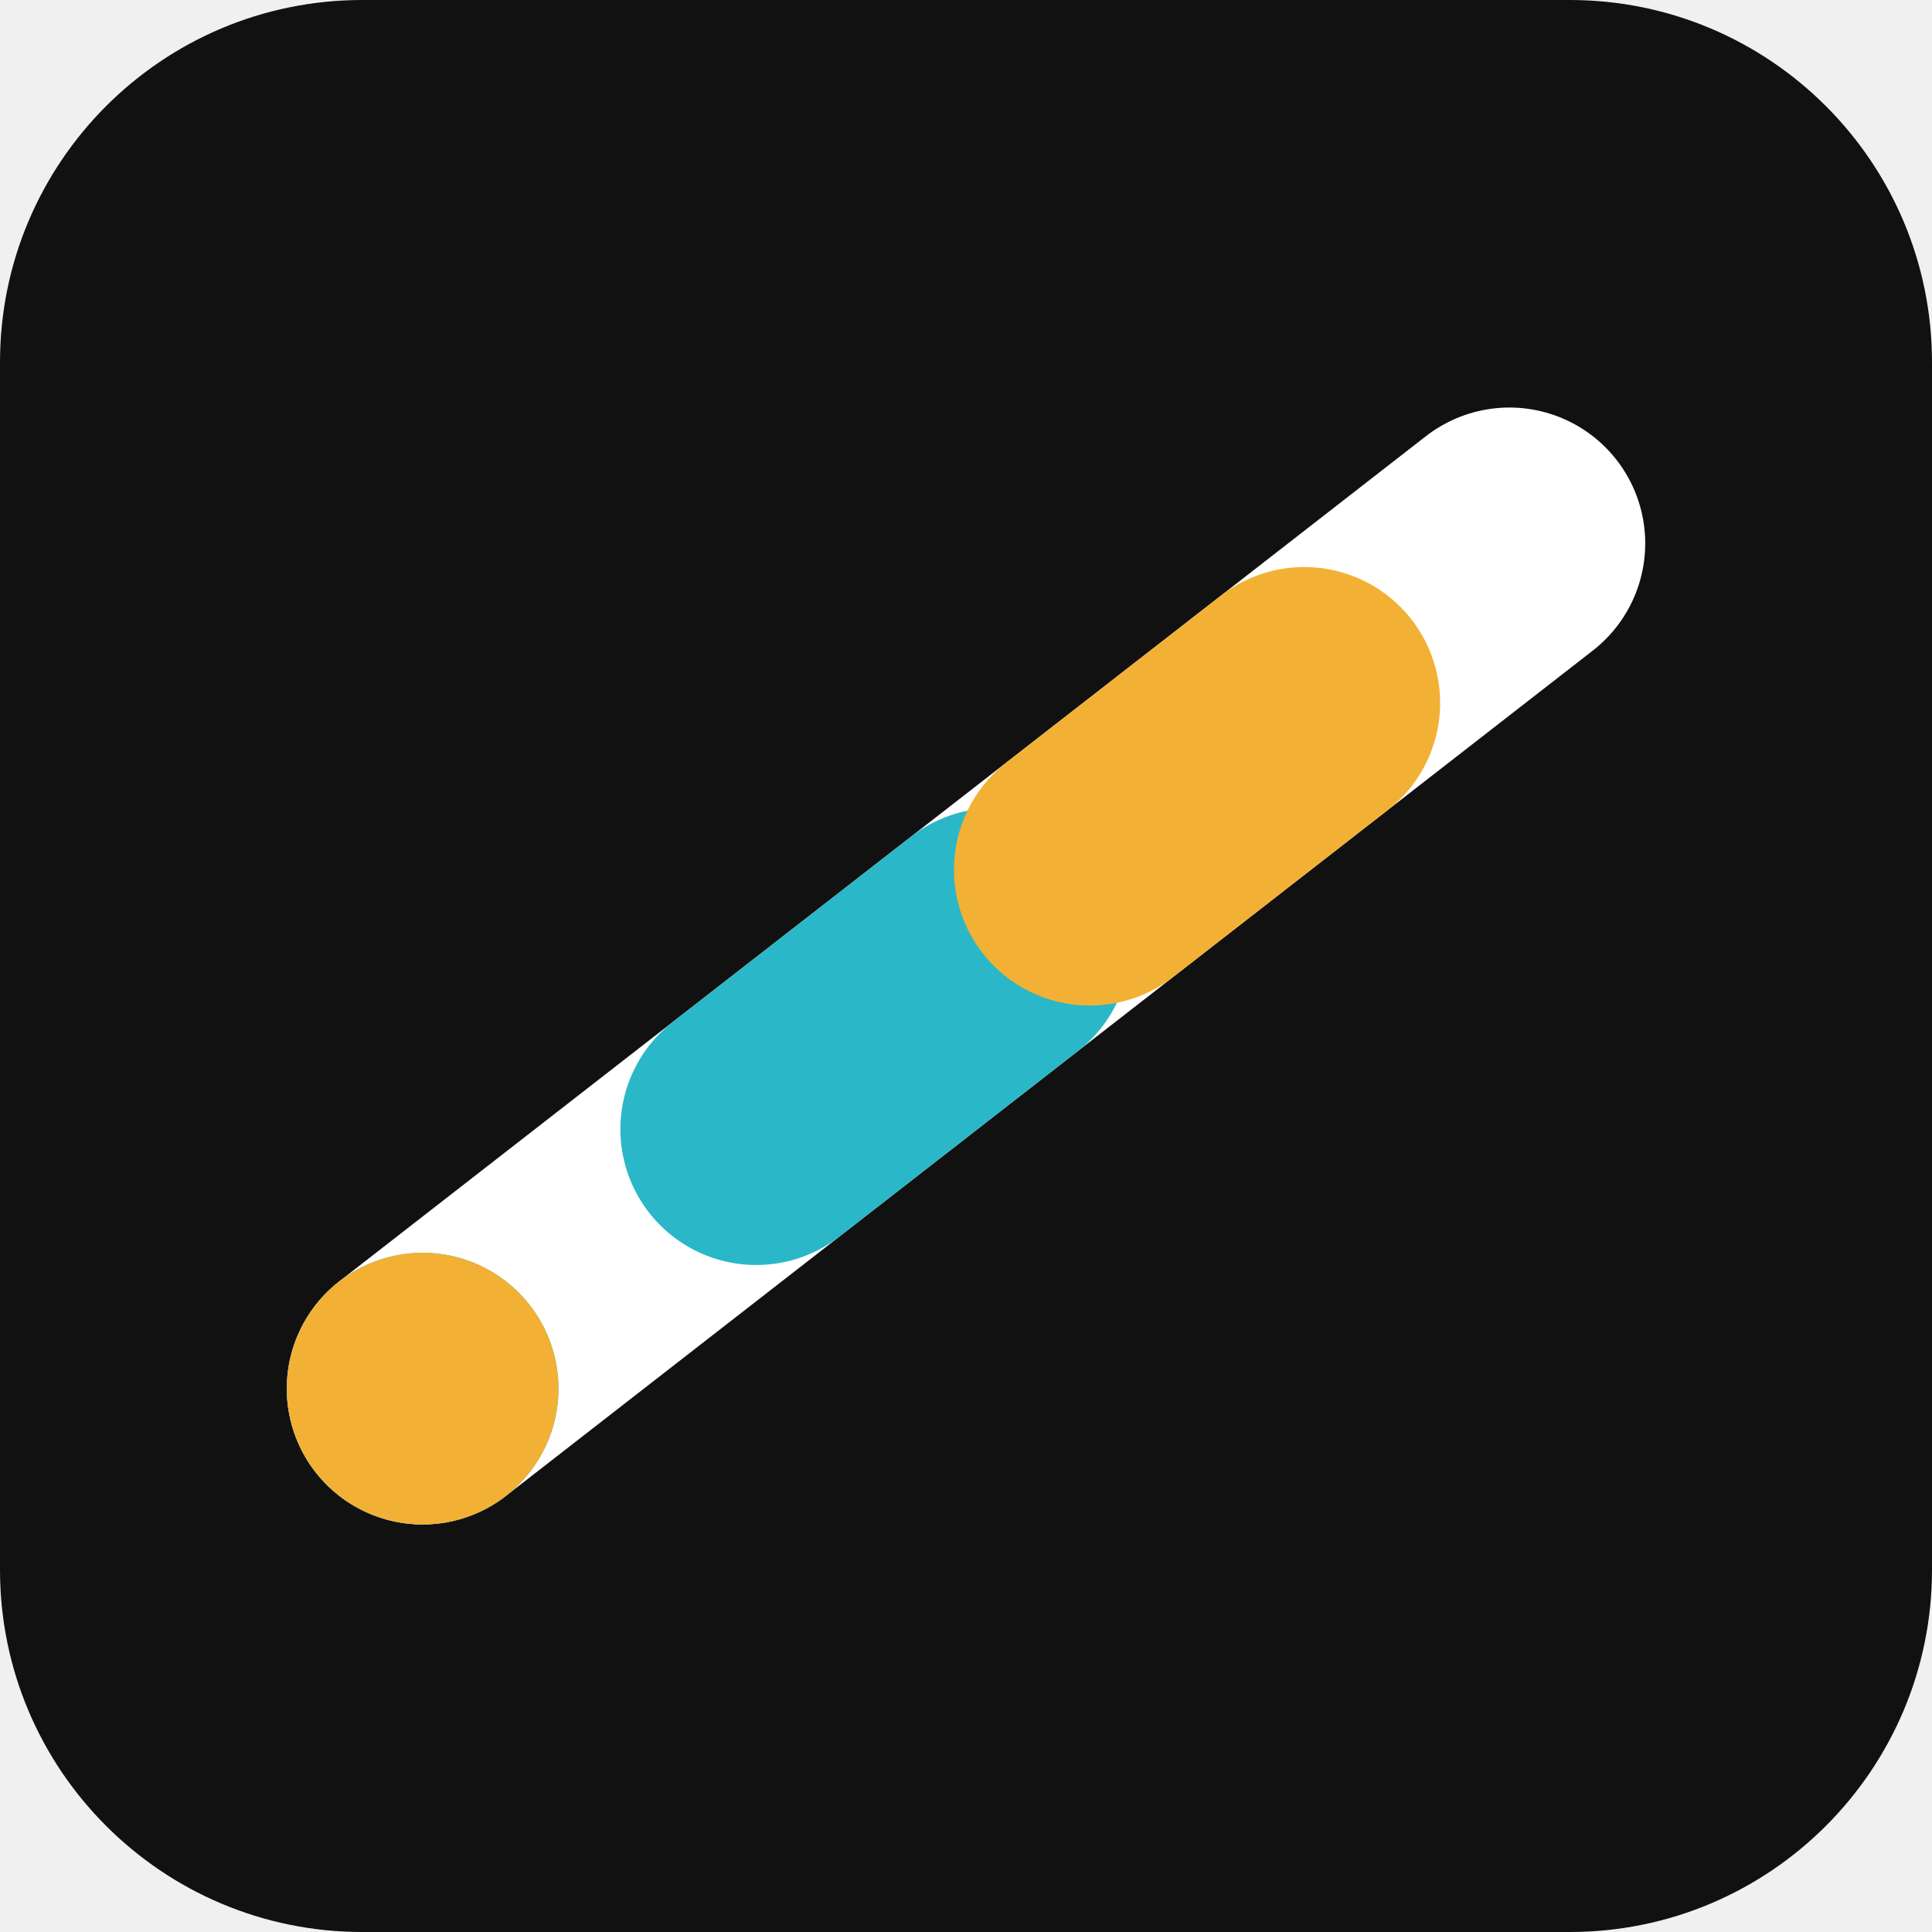
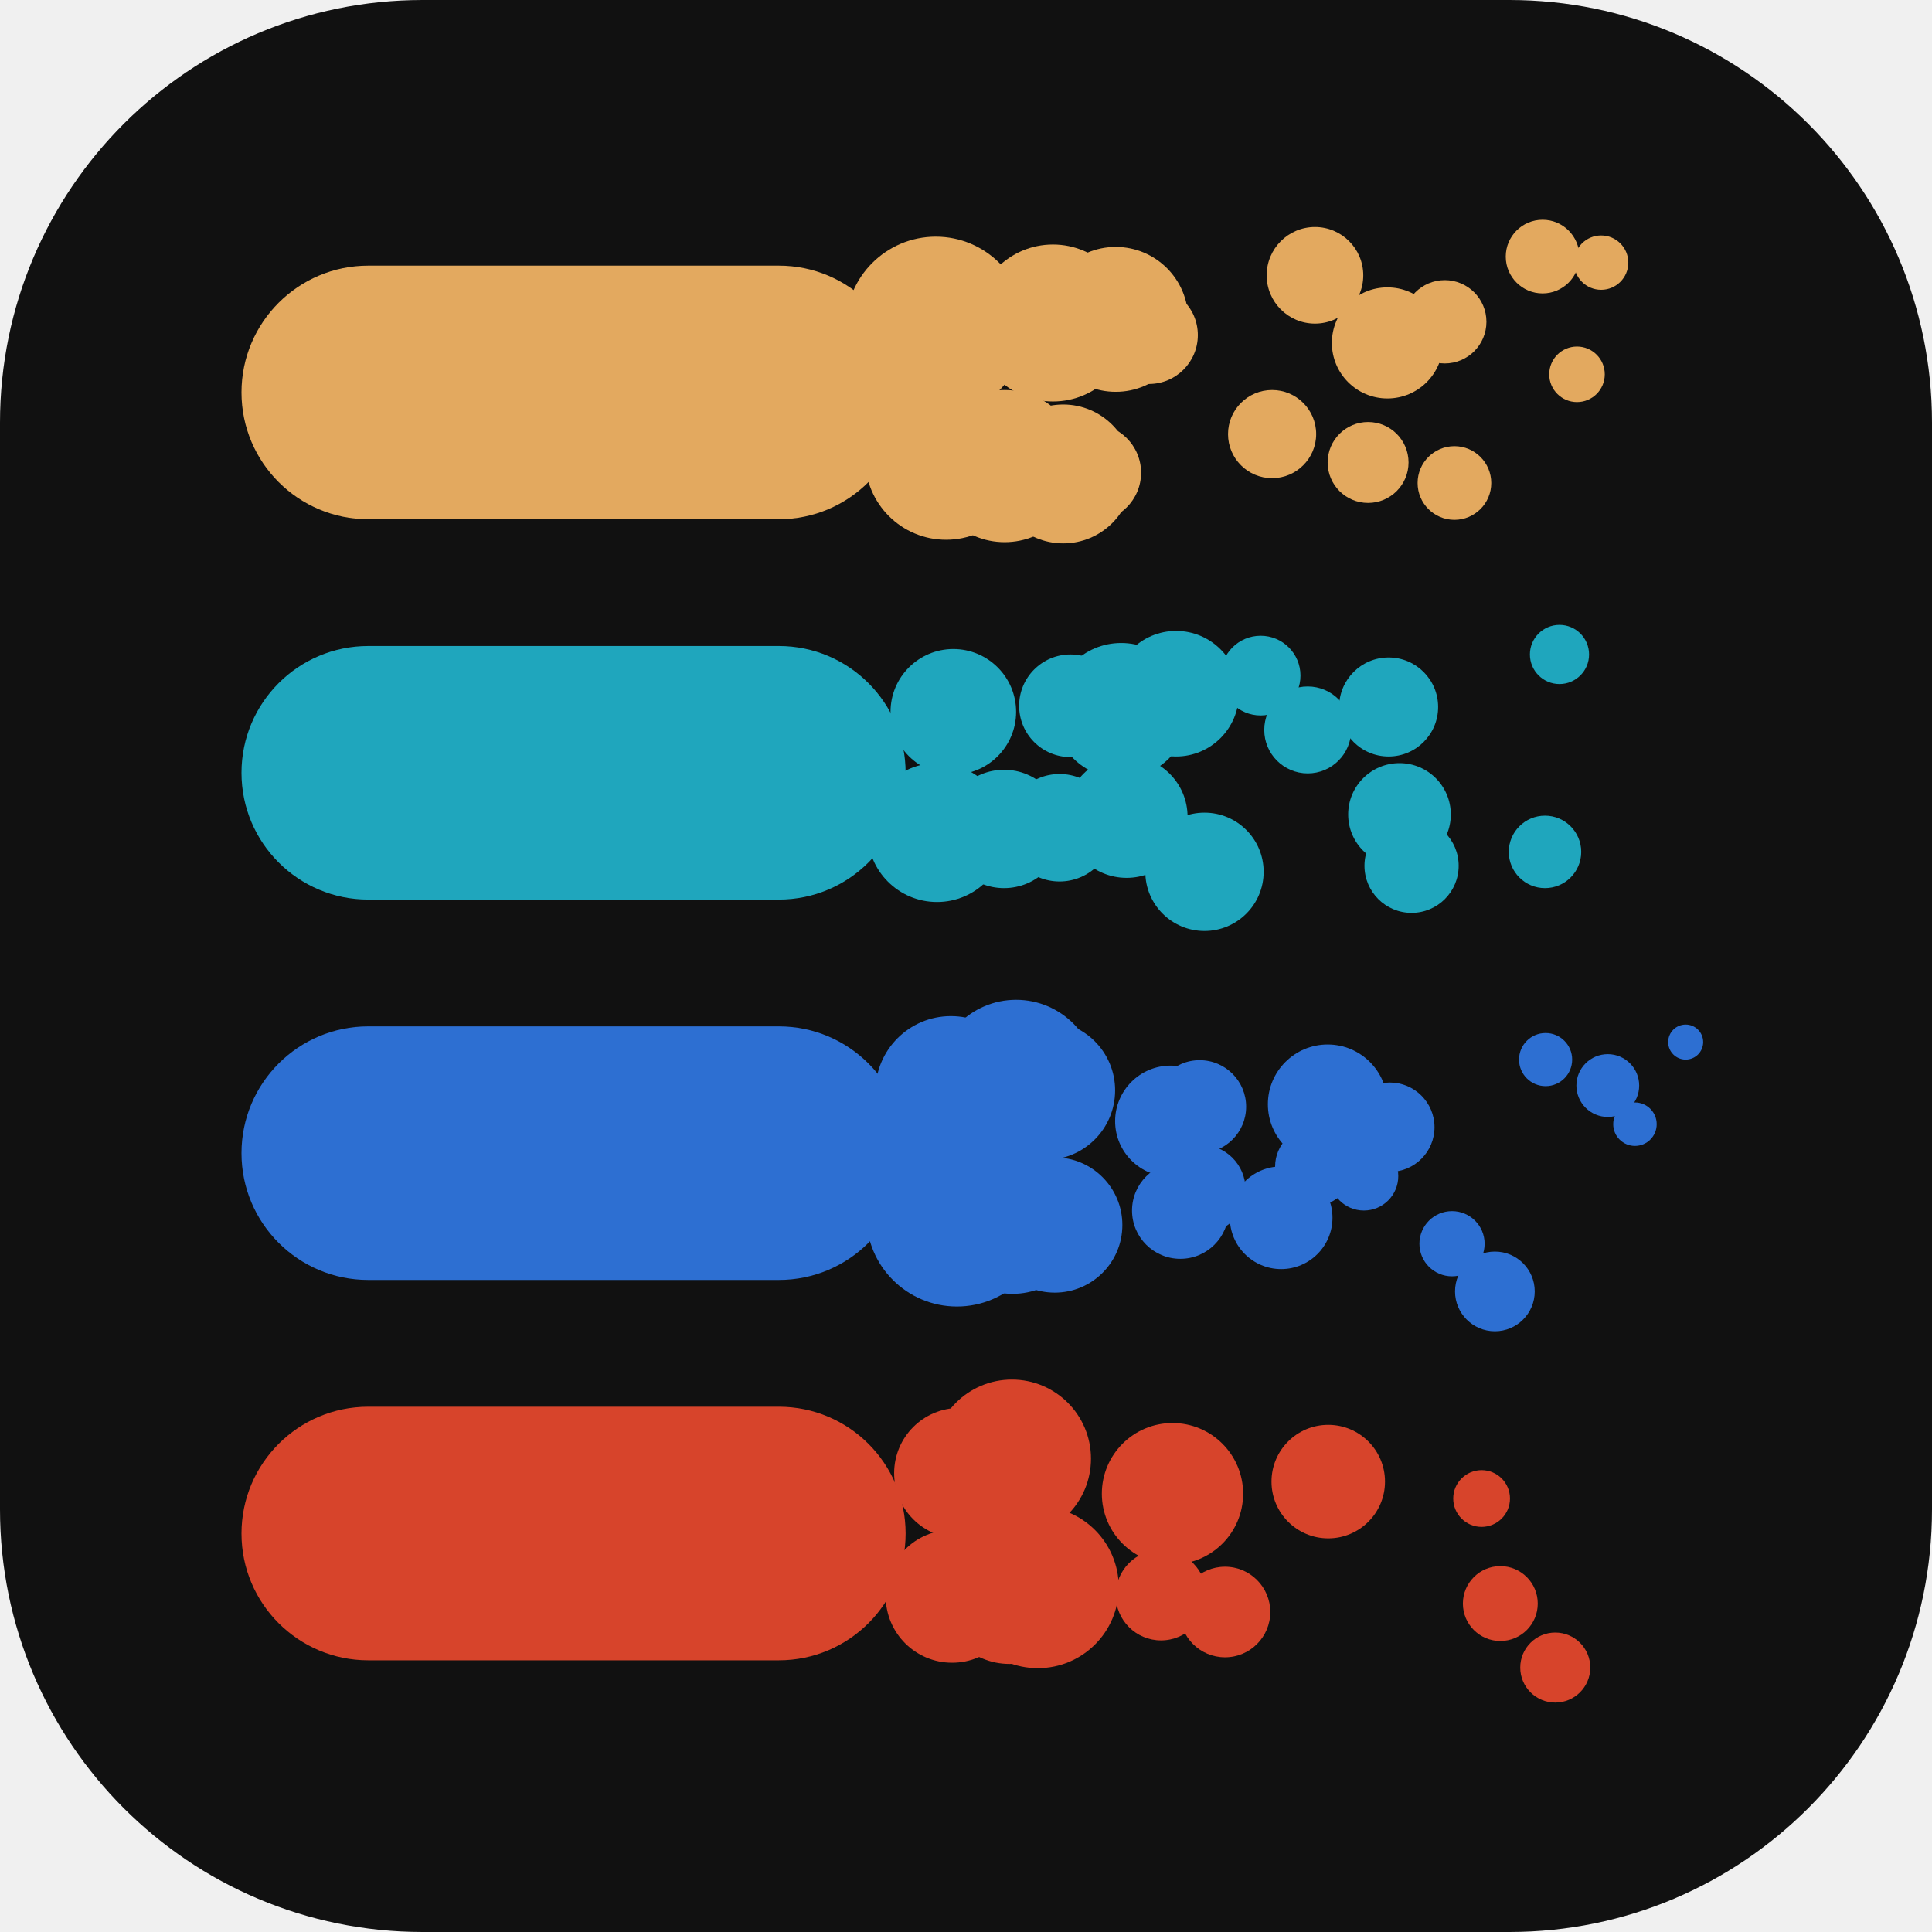
- <svg xmlns="http://www.w3.org/2000/svg" viewBox="0 0 64 64">
-   <rect width="64" height="64" rx="12" fill="#111" />
-   <path d="M14 46 L50 18" stroke="#fff" stroke-width="9" stroke-linecap="round" />
-   <path d="M14 46 L50 18" stroke="#2ab8c8" stroke-width="9" stroke-linecap="round" stroke-dasharray="0 14 10 200" />
-   <path d="M14 46 L50 18" stroke="#f2b134" stroke-width="9" stroke-linecap="round" stroke-dasharray="0 28 9 200" />
+ <svg xmlns="http://www.w3.org/2000/svg" viewBox="0 0 32 32">
+   <rect width="32" height="32" rx="7" fill="#111111" />
+   <rect x="4" y="4.40" width="11.00" height="4.2" rx="2.1" fill="#E3A95F" />
+   <circle cx="15.50" cy="5.41" r="1.49" fill="#E3A95F" />
+   <circle cx="15.67" cy="7.60" r="1.34" fill="#E3A95F" />
+   <circle cx="16.64" cy="7.72" r="1.26" fill="#E3A95F" />
+   <circle cx="17.44" cy="5.35" r="1.30" fill="#E3A95F" />
+   <circle cx="17.61" cy="7.85" r="1.15" fill="#E3A95F" />
+   <circle cx="18.48" cy="5.29" r="1.20" fill="#E3A95F" />
+   <circle cx="18.09" cy="7.83" r="0.81" fill="#E3A95F" />
+   <circle cx="19.03" cy="5.55" r="0.81" fill="#E3A95F" />
+   <circle cx="21.07" cy="7.19" r="0.73" fill="#E3A95F" />
+   <circle cx="21.78" cy="4.56" r="0.80" fill="#E3A95F" />
+   <circle cx="22.98" cy="5.68" r="0.92" fill="#E3A95F" />
+   <circle cx="22.66" cy="7.66" r="0.67" fill="#E3A95F" />
+   <circle cx="23.93" cy="5.33" r="0.69" fill="#E3A95F" />
+   <circle cx="24.09" cy="8.00" r="0.61" fill="#E3A95F" />
+   <circle cx="25.55" cy="4.25" r="0.61" fill="#E3A95F" />
+   <circle cx="26.52" cy="4.35" r="0.45" fill="#E3A95F" />
+   <circle cx="26.12" cy="6.20" r="0.46" fill="#E3A95F" />
+   <rect x="4" y="10.70" width="11.00" height="4.2" rx="2.1" fill="#1FA6BD" />
+   <circle cx="15.79" cy="11.79" r="1.04" fill="#1FA6BD" />
+   <circle cx="15.52" cy="13.79" r="1.15" fill="#1FA6BD" />
+   <circle cx="16.63" cy="13.73" r="0.98" fill="#1FA6BD" />
+   <circle cx="17.73" cy="11.69" r="0.85" fill="#1FA6BD" />
+   <circle cx="17.55" cy="13.71" r="0.89" fill="#1FA6BD" />
+   <circle cx="18.57" cy="11.77" r="1.12" fill="#1FA6BD" />
+   <circle cx="18.66" cy="13.53" r="1.01" fill="#1FA6BD" />
+   <circle cx="19.48" cy="11.49" r="1.04" fill="#1FA6BD" />
+   <circle cx="19.95" cy="14.44" r="0.98" fill="#1FA6BD" />
+   <circle cx="20.88" cy="11.19" r="0.66" fill="#1FA6BD" />
+   <circle cx="21.66" cy="12.09" r="0.72" fill="#1FA6BD" />
+   <circle cx="23.00" cy="11.71" r="0.82" fill="#1FA6BD" />
+   <circle cx="23.18" cy="13.49" r="0.85" fill="#1FA6BD" />
+   <circle cx="23.38" cy="14.34" r="0.78" fill="#1FA6BD" />
+   <circle cx="25.83" cy="10.84" r="0.49" fill="#1FA6BD" />
+   <circle cx="25.59" cy="14.11" r="0.60" fill="#1FA6BD" />
+   <rect x="4" y="17.00" width="11.00" height="4.2" rx="2.1" fill="#2D6FD2" />
+   <circle cx="15.75" cy="18.08" r="1.25" fill="#2D6FD2" />
+   <circle cx="15.85" cy="20.14" r="1.50" fill="#2D6FD2" />
+   <circle cx="16.83" cy="17.90" r="1.34" fill="#2D6FD2" />
+   <circle cx="16.77" cy="20.19" r="1.24" fill="#2D6FD2" />
+   <circle cx="17.32" cy="18.06" r="1.15" fill="#2D6FD2" />
+   <circle cx="17.47" cy="20.29" r="1.12" fill="#2D6FD2" />
+   <circle cx="19.39" cy="18.57" r="0.92" fill="#2D6FD2" />
+   <circle cx="19.55" cy="20.05" r="0.80" fill="#2D6FD2" />
+   <circle cx="19.87" cy="18.33" r="0.77" fill="#2D6FD2" />
+   <circle cx="19.89" cy="19.70" r="0.74" fill="#2D6FD2" />
+   <circle cx="21.22" cy="20.17" r="0.85" fill="#2D6FD2" />
+   <circle cx="21.99" cy="18.29" r="0.99" fill="#2D6FD2" />
+   <circle cx="21.77" cy="19.32" r="0.65" fill="#2D6FD2" />
+   <circle cx="23.02" cy="18.67" r="0.74" fill="#2D6FD2" />
+   <circle cx="22.59" cy="19.48" r="0.57" fill="#2D6FD2" />
+   <circle cx="24.05" cy="20.60" r="0.54" fill="#2D6FD2" />
+   <circle cx="24.76" cy="21.39" r="0.66" fill="#2D6FD2" />
+   <circle cx="25.60" cy="17.55" r="0.44" fill="#2D6FD2" />
+   <circle cx="26.63" cy="17.98" r="0.52" fill="#2D6FD2" />
+   <circle cx="27.08" cy="18.62" r="0.36" fill="#2D6FD2" />
+   <circle cx="27.92" cy="17.26" r="0.29" fill="#2D6FD2" />
+   <rect x="4" y="23.30" width="11.00" height="4.2" rx="2.1" fill="#D7442B" />
+   <circle cx="15.89" cy="24.40" r="1.08" fill="#D7442B" />
+   <circle cx="15.77" cy="26.44" r="1.10" fill="#D7442B" />
+   <circle cx="16.76" cy="24.16" r="1.31" fill="#D7442B" />
+   <circle cx="16.72" cy="26.41" r="1.15" fill="#D7442B" />
+   <circle cx="17.19" cy="26.29" r="1.34" fill="#D7442B" />
+   <circle cx="19.42" cy="24.74" r="1.17" fill="#D7442B" />
+   <circle cx="19.23" cy="26.42" r="0.75" fill="#D7442B" />
+   <circle cx="20.29" cy="26.70" r="0.75" fill="#D7442B" />
+   <circle cx="22.00" cy="24.54" r="0.94" fill="#D7442B" />
+   <circle cx="24.54" cy="24.82" r="0.47" fill="#D7442B" />
+   <circle cx="24.85" cy="26.56" r="0.62" fill="#D7442B" />
+   <circle cx="25.76" cy="27.62" r="0.58" fill="#D7442B" />
</svg>
